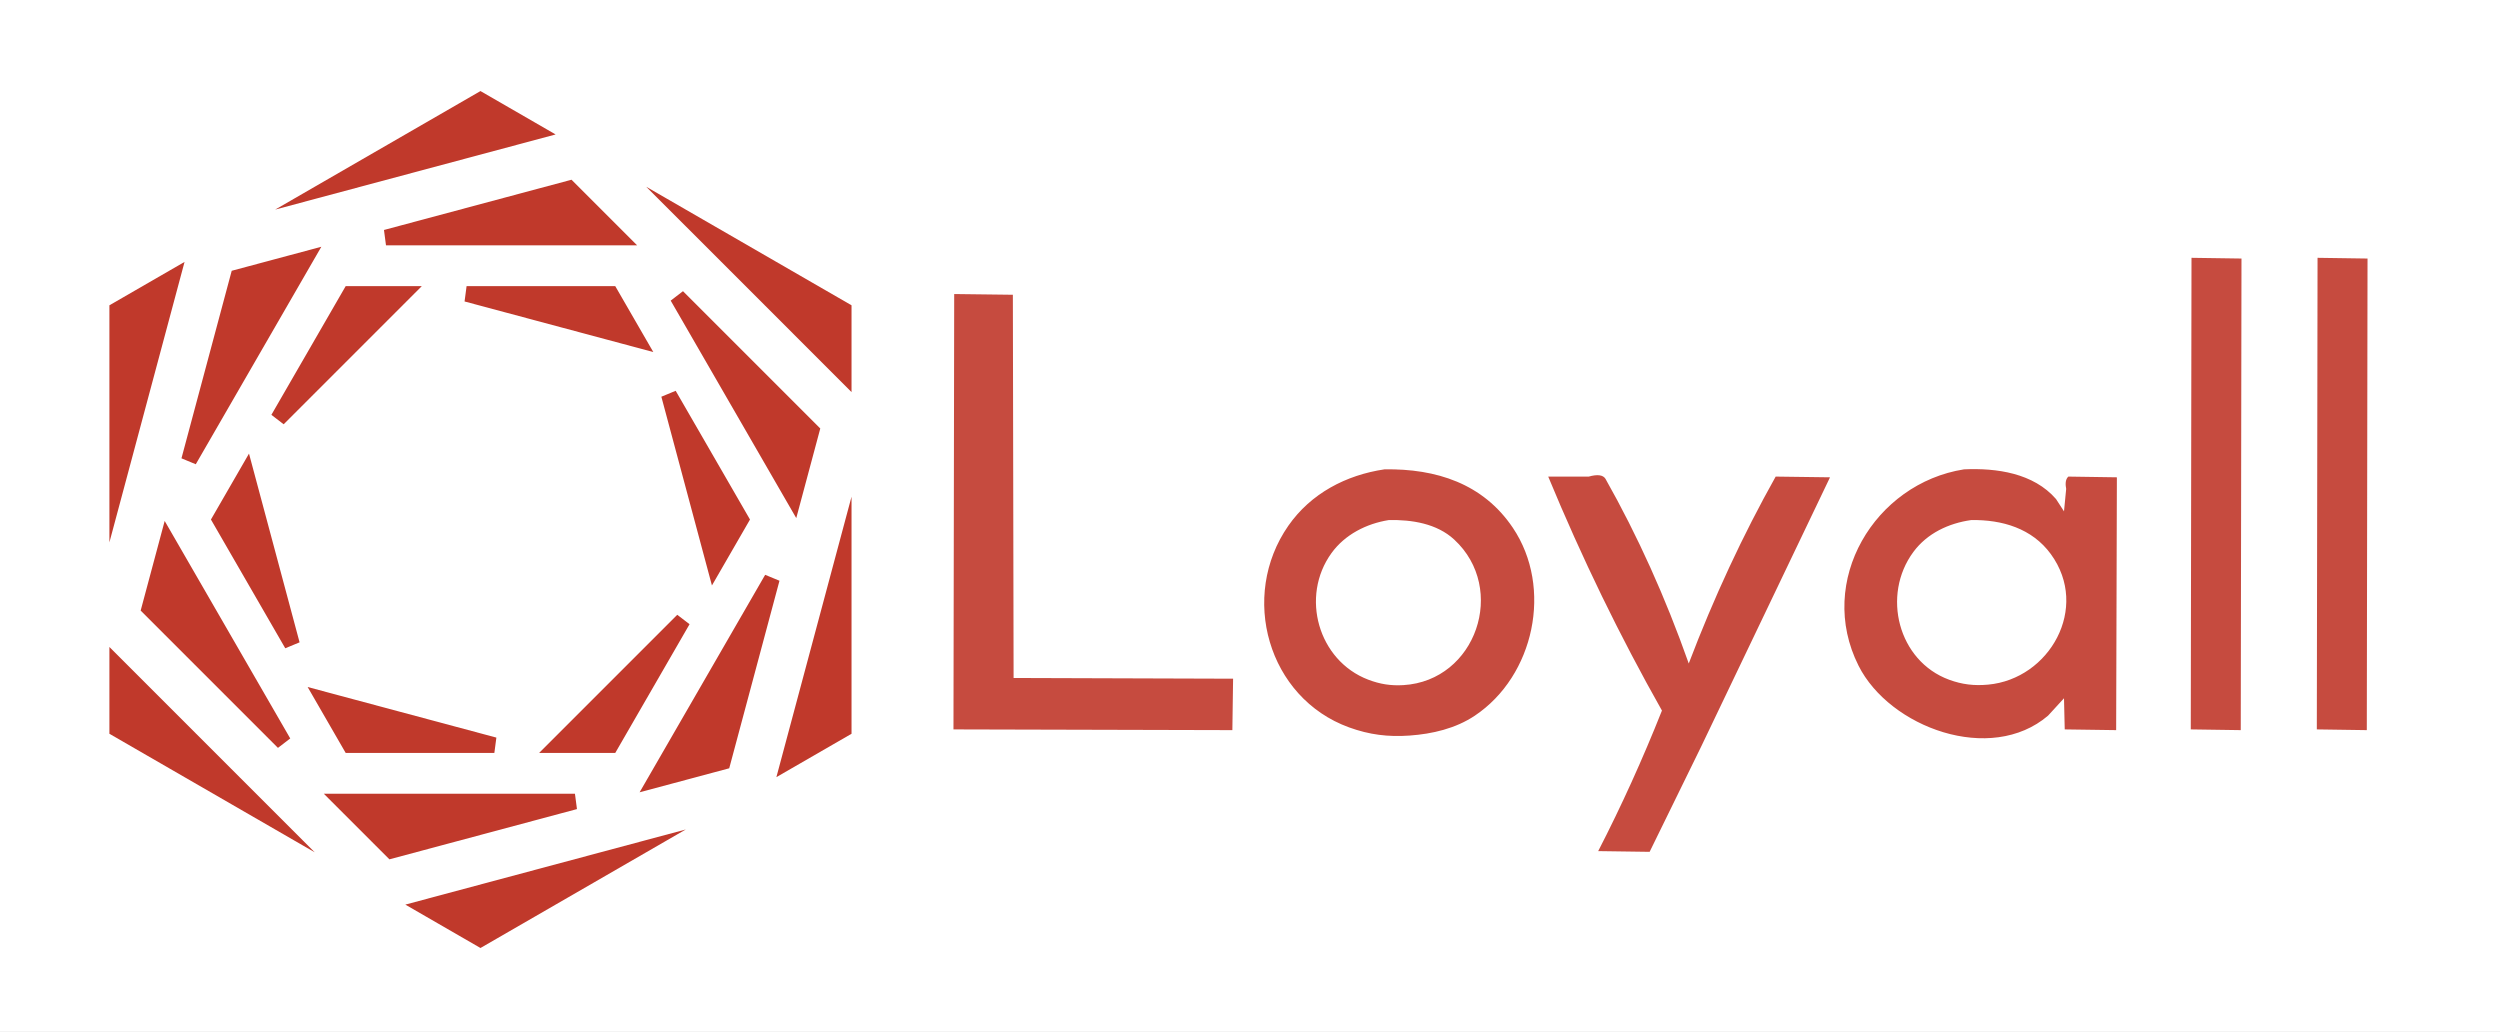
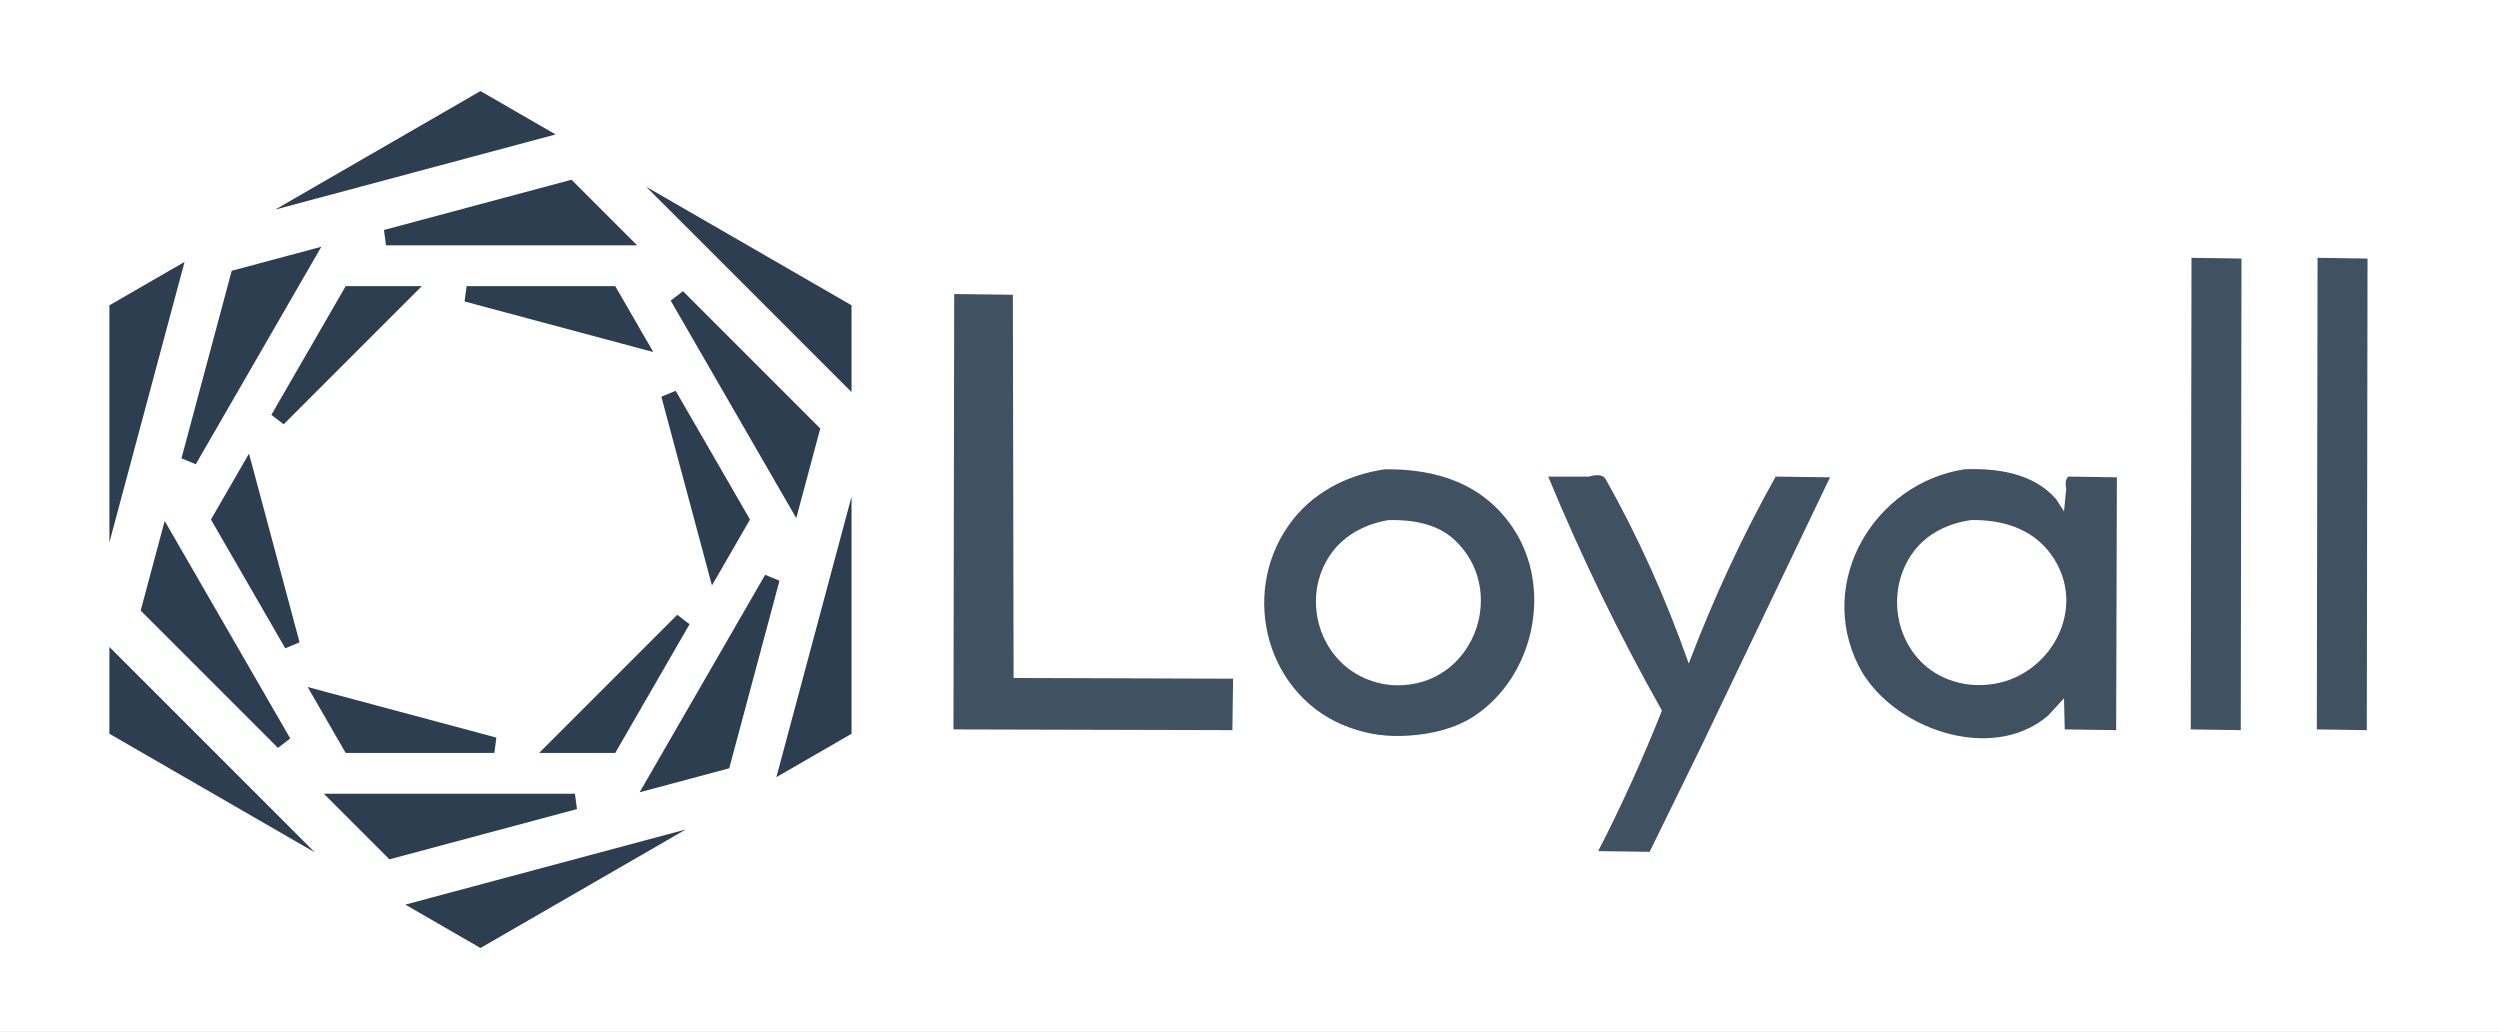
<svg xmlns="http://www.w3.org/2000/svg" style="isolation:isolate" width="320" height="132">
  <rect width="320" height="132" style="fill:rgb(255,255,255)" />
  <g style="isolation:isolate">
    <g style="isolation:isolate">
-       <path d=" M 35.221 26.828 L 35.221 26.828 L 37.752 25.367 L 61.5 11.656 L 71.119 17.21 L 49.822 22.916 L 35.221 26.828 Z  M 23.623 33.525 L 23.623 33.525 L 14.004 39.078 L 14.004 66.5 L 14.004 69.423 L 17.916 54.822 L 23.623 33.525 Z  M 14.004 82.815 L 14.004 82.815 L 14.004 93.922 L 37.752 107.633 L 40.283 109.094 L 29.594 98.406 L 14.004 82.815 Z  M 51.881 115.79 L 51.881 115.79 L 61.5 121.344 L 85.248 107.633 L 87.779 106.172 L 73.178 110.084 L 51.881 115.79 Z  M 99.377 99.475 L 99.377 99.475 L 108.996 93.922 L 108.996 66.5 L 108.996 63.577 L 105.084 78.178 L 99.377 99.475 Z  M 108.996 50.185 L 108.996 50.185 L 108.996 39.078 L 85.248 25.367 L 82.717 23.906 L 93.406 34.594 L 108.996 50.185 Z " fill-rule="evenodd" fill="rgb(192,57,43)" stroke-width="0" stroke="rgb(192,57,43)" />
-       <path d=" M 49.407 30.403 L 49.407 30.403 L 51.666 29.798 L 72.856 24.12 L 79.139 30.403 L 61.5 30.403 L 49.407 30.403 Z  M 39.058 33.176 L 39.058 33.176 L 30.476 35.476 L 24.798 56.666 L 24.193 58.924 L 30.239 48.451 L 39.058 33.176 Z  M 21.42 69.273 L 21.42 69.273 L 19.12 77.856 L 34.632 93.368 L 36.285 95.021 L 30.239 84.549 L 21.42 69.273 Z  M 43.861 102.597 L 43.861 102.597 L 50.144 108.88 L 71.334 103.202 L 73.593 102.597 L 61.5 102.597 L 43.861 102.597 Z  M 83.942 99.824 L 83.942 99.824 L 92.524 97.524 L 98.202 76.334 L 98.807 74.076 L 92.761 84.549 L 83.942 99.824 Z  M 101.58 63.727 L 101.58 63.727 L 103.88 55.144 L 88.368 39.632 L 86.715 37.979 L 92.761 48.451 L 101.58 63.727 Z " fill-rule="evenodd" fill="rgb(192,57,43)" stroke-width="2" stroke="rgb(192,57,43)" />
-       <path d=" M 59.723 37.622 L 59.723 37.622 L 61.5 37.622 L 78.172 37.622 L 81.549 43.471 L 68.6 40.001 L 59.723 37.622 Z  M 51.58 37.622 L 51.58 37.622 L 44.827 37.622 L 36.491 52.061 L 35.603 53.6 L 42.101 47.101 L 51.58 37.622 Z  M 31.531 60.652 L 31.531 60.652 L 28.155 66.5 L 36.491 80.939 L 37.38 82.478 L 35.001 73.6 L 31.531 60.652 Z  M 41.451 89.529 L 41.451 89.529 L 44.827 95.378 L 61.5 95.378 L 63.277 95.378 L 54.4 92.999 L 41.451 89.529 Z  M 71.42 95.378 L 71.42 95.378 L 78.173 95.378 L 86.509 80.939 L 87.397 79.4 L 80.899 85.899 L 71.42 95.378 Z  M 91.469 72.348 L 91.469 72.348 L 94.845 66.5 L 86.509 52.061 L 85.62 50.522 L 87.999 59.4 L 91.469 72.348 Z " fill-rule="evenodd" fill="rgb(192,57,43)" stroke-width="2" stroke="rgb(192,57,43)" />
+       <path d=" M 35.221 26.828 L 35.221 26.828 L 37.752 25.367 L 61.5 11.656 L 71.119 17.21 L 49.822 22.916 L 35.221 26.828 Z  M 23.623 33.525 L 23.623 33.525 L 14.004 39.078 L 14.004 66.5 L 14.004 69.423 L 17.916 54.822 L 23.623 33.525 Z  M 14.004 82.815 L 14.004 82.815 L 14.004 93.922 L 37.752 107.633 L 40.283 109.094 L 29.594 98.406 L 14.004 82.815 Z  M 51.881 115.79 L 51.881 115.79 L 61.5 121.344 L 85.248 107.633 L 87.779 106.172 L 73.178 110.084 L 51.881 115.79 Z  M 99.377 99.475 L 99.377 99.475 L 108.996 93.922 L 108.996 66.5 L 108.996 63.577 L 105.084 78.178 L 99.377 99.475 Z  M 108.996 50.185 L 108.996 50.185 L 108.996 39.078 L 85.248 25.367 L 82.717 23.906 L 93.406 34.594 L 108.996 50.185 Z " fill-rule="evenodd" fill="rgb(44,62,80)" stroke-width="0" stroke="rgb(44,62,80)" />
+       <path d=" M 49.407 30.403 L 49.407 30.403 L 51.666 29.798 L 72.856 24.12 L 79.139 30.403 L 61.5 30.403 L 49.407 30.403 Z  M 39.058 33.176 L 39.058 33.176 L 30.476 35.476 L 24.798 56.666 L 24.193 58.924 L 30.239 48.451 L 39.058 33.176 Z  M 21.42 69.273 L 21.42 69.273 L 19.12 77.856 L 34.632 93.368 L 36.285 95.021 L 30.239 84.549 L 21.42 69.273 Z  M 43.861 102.597 L 43.861 102.597 L 50.144 108.88 L 71.334 103.202 L 73.593 102.597 L 61.5 102.597 L 43.861 102.597 Z  M 83.942 99.824 L 83.942 99.824 L 92.524 97.524 L 98.202 76.334 L 98.807 74.076 L 92.761 84.549 L 83.942 99.824 Z  M 101.58 63.727 L 101.58 63.727 L 103.88 55.144 L 88.368 39.632 L 86.715 37.979 L 92.761 48.451 L 101.58 63.727 Z " fill-rule="evenodd" fill="rgb(44,62,80)" stroke-width="2" stroke="rgb(44,62,80)" />
+       <path d=" M 59.723 37.622 L 59.723 37.622 L 61.5 37.622 L 78.172 37.622 L 81.549 43.471 L 68.6 40.001 L 59.723 37.622 Z  M 51.58 37.622 L 51.58 37.622 L 44.827 37.622 L 36.491 52.061 L 35.603 53.6 L 42.101 47.101 L 51.58 37.622 Z  M 31.531 60.652 L 31.531 60.652 L 28.155 66.5 L 36.491 80.939 L 37.38 82.478 L 35.001 73.6 L 31.531 60.652 Z  M 41.451 89.529 L 41.451 89.529 L 44.827 95.378 L 61.5 95.378 L 63.277 95.378 L 54.4 92.999 L 41.451 89.529 Z  M 71.42 95.378 L 71.42 95.378 L 78.173 95.378 L 86.509 80.939 L 87.397 79.4 L 80.899 85.899 L 71.42 95.378 Z  M 91.469 72.348 L 91.469 72.348 L 94.845 66.5 L 86.509 52.061 L 85.62 50.522 L 87.999 59.4 L 91.469 72.348 Z " fill-rule="evenodd" fill="rgb(44,62,80)" stroke-width="2" stroke="rgb(44,62,80)" />
    </g>
    <g style="isolation:isolate">
      <rect x="3" y="8" width="117" height="117" transform="matrix(1,0,0,1,0,0)" fill="none" stroke="none" />
-       <mask id="_mask_0LpfN4sx4uuYqCx0zy3EEoMbDOo4wbZG">
+       <mask id="_mask_RJHAvdVPilKUN1j65iODCD3n1fNPkxLg">
        <rect x="3" y="8" width="117" height="117" transform="matrix(1,0,0,1,0,0)" fill="white" stroke="none" />
      </mask>
-       <rect x="3" y="8" width="117" height="117" transform="matrix(1,0,0,1,0,0)" fill="none" stroke="none" stroke-width="0" mask="url(#_mask_0LpfN4sx4uuYqCx0zy3EEoMbDOo4wbZG)" />
+       <rect x="3" y="8" width="117" height="117" transform="matrix(1,0,0,1,0,0)" fill="none" stroke="none" stroke-width="0" mask="url(#_mask_RJHAvdVPilKUN1j65iODCD3n1fNPkxLg)" />
    </g>
  </g>
  <g style="isolation:isolate">
-     <path d=" M 280.512 33 L 286.91 33.093 L 286.817 93.457 L 280.419 93.364 L 280.512 33 Z  M 296.646 33 L 303.044 33.093 L 302.951 93.457 L 296.553 93.364 L 296.646 33 Z  M 122.137 37.636 L 129.647 37.729 L 129.74 86.781 L 157.836 86.873 L 157.743 93.457 L 122.044 93.364 L 122.137 37.636 Z  M 198.171 61.003 L 203.364 61.003 Q 205.033 60.539 205.497 61.281 Q 211.688 72.244 216.16 84.926 Q 220.99 72.231 227.287 61.003 L 234.242 61.096 L 217.736 95.59 L 211.153 109.035 L 204.569 108.942 Q 209.013 100.311 212.729 90.953 Q 204.656 76.668 198.171 61.003 Z  M 177.215 60.076 C 183.833 59.969 189.838 61.897 193.645 67.558 C 198.81 75.238 196.382 86.52 188.779 91.605 C 186.318 93.251 183.344 93.944 180.425 94.152 C 177.682 94.347 175.273 94.049 172.677 93.104 C 162.285 89.324 158.615 76.322 164.911 67.291 C 167.791 63.159 172.297 60.802 177.215 60.076 Z  M 177.772 66.567 C 180.703 66.508 183.909 67.004 186.14 69.065 C 192.948 75.356 188.95 87.135 179.636 87.695 C 178.029 87.792 176.639 87.572 175.125 86.994 C 168.731 84.549 166.408 76.352 170.432 70.794 C 172.159 68.408 174.914 67.024 177.772 66.567 Z  M 251.396 60.076 C 255.569 59.888 260.285 60.552 263.172 63.878 L 264.192 65.454 L 264.47 62.579 C 264.376 62.069 264.321 61.39 264.748 61.003 L 270.961 61.096 L 270.868 93.457 L 264.285 93.364 L 264.192 89.377 L 262.152 91.602 C 254.808 97.878 241.876 93.132 237.892 85.205 C 232.44 74.357 239.974 61.877 251.396 60.076 Z  M 252.323 66.567 C 256.273 66.51 260.103 67.626 262.509 70.927 C 267.527 77.811 262.332 86.914 254.473 87.633 C 252.703 87.795 251.17 87.623 249.491 87.006 C 242.948 84.603 240.826 76.18 244.91 70.651 C 246.675 68.261 249.435 66.968 252.323 66.567 Z " fill-rule="evenodd" fill="rgb(192,56,43)" fill-opacity="0.9" stroke-width="1" stroke="rgba(0,0,0,0)" />
+     <path d=" M 280.512 33 L 286.91 33.093 L 286.817 93.457 L 280.419 93.364 L 280.512 33 Z  M 296.646 33 L 303.044 33.093 L 302.951 93.457 L 296.553 93.364 L 296.646 33 Z  M 122.137 37.636 L 129.647 37.729 L 129.74 86.781 L 157.836 86.873 L 157.743 93.457 L 122.044 93.364 L 122.137 37.636 Z  M 198.171 61.003 L 203.364 61.003 Q 205.033 60.539 205.497 61.281 Q 211.688 72.244 216.16 84.926 Q 220.99 72.231 227.287 61.003 L 234.242 61.096 L 217.736 95.59 L 211.153 109.035 L 204.569 108.942 Q 209.013 100.311 212.729 90.953 Q 204.656 76.668 198.171 61.003 Z  M 177.215 60.076 C 183.833 59.969 189.838 61.897 193.645 67.558 C 198.81 75.238 196.382 86.52 188.779 91.605 C 186.318 93.251 183.344 93.944 180.425 94.152 C 177.682 94.347 175.273 94.049 172.677 93.104 C 162.285 89.324 158.615 76.322 164.911 67.291 C 167.791 63.159 172.297 60.802 177.215 60.076 Z  M 177.772 66.567 C 180.703 66.508 183.909 67.004 186.14 69.065 C 192.948 75.356 188.95 87.135 179.636 87.695 C 178.029 87.792 176.639 87.572 175.125 86.994 C 168.731 84.549 166.408 76.352 170.432 70.794 C 172.159 68.408 174.914 67.024 177.772 66.567 Z  M 251.396 60.076 C 255.569 59.888 260.285 60.552 263.172 63.878 L 264.192 65.454 L 264.47 62.579 C 264.376 62.069 264.321 61.39 264.748 61.003 L 270.961 61.096 L 270.868 93.457 L 264.285 93.364 L 264.192 89.377 L 262.152 91.602 C 254.808 97.878 241.876 93.132 237.892 85.205 C 232.44 74.357 239.974 61.877 251.396 60.076 Z  M 252.323 66.567 C 256.273 66.51 260.103 67.626 262.509 70.927 C 267.527 77.811 262.332 86.914 254.473 87.633 C 252.703 87.795 251.17 87.623 249.491 87.006 C 242.948 84.603 240.826 76.18 244.91 70.651 C 246.675 68.261 249.435 66.968 252.323 66.567 Z " fill-rule="evenodd" fill="rgb(44,62,80)" fill-opacity="0.9" stroke-width="1" stroke="rgba(0,0,0,0)" />
  </g>
</svg>
